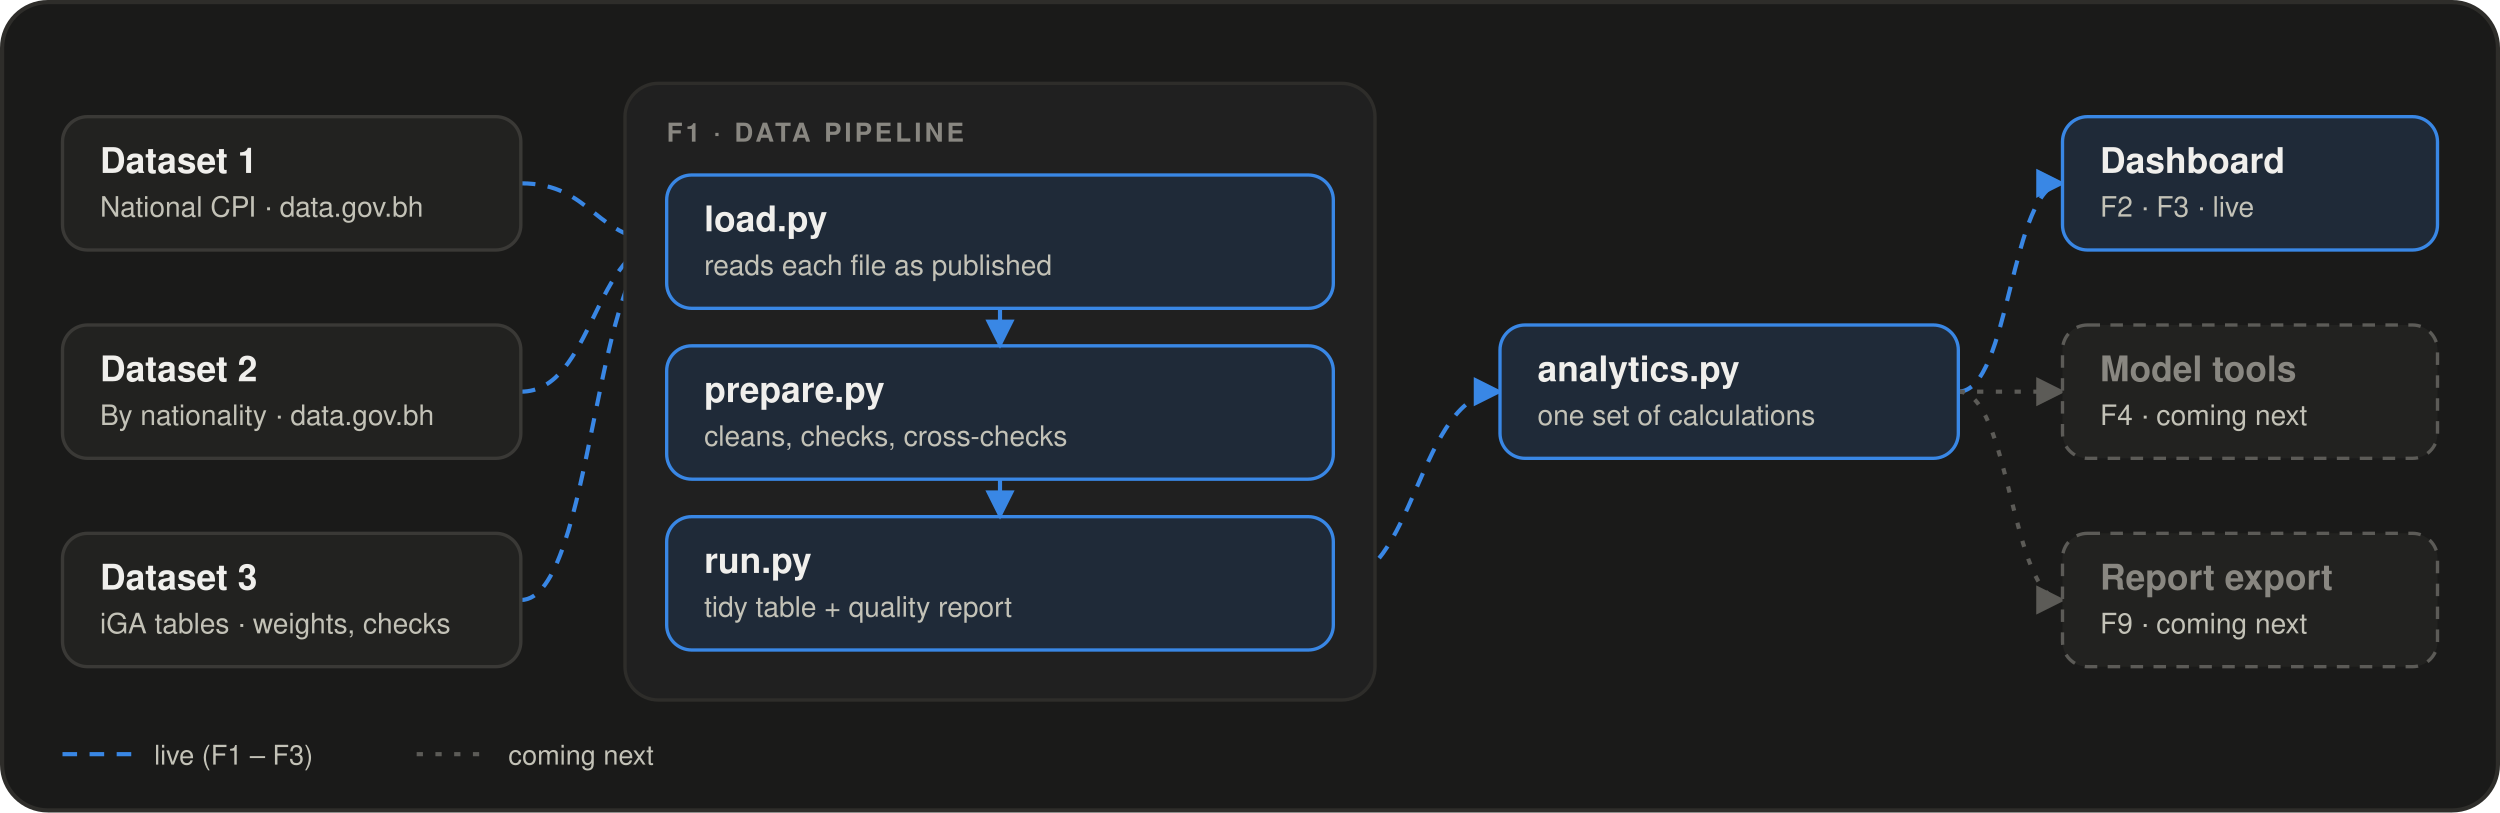
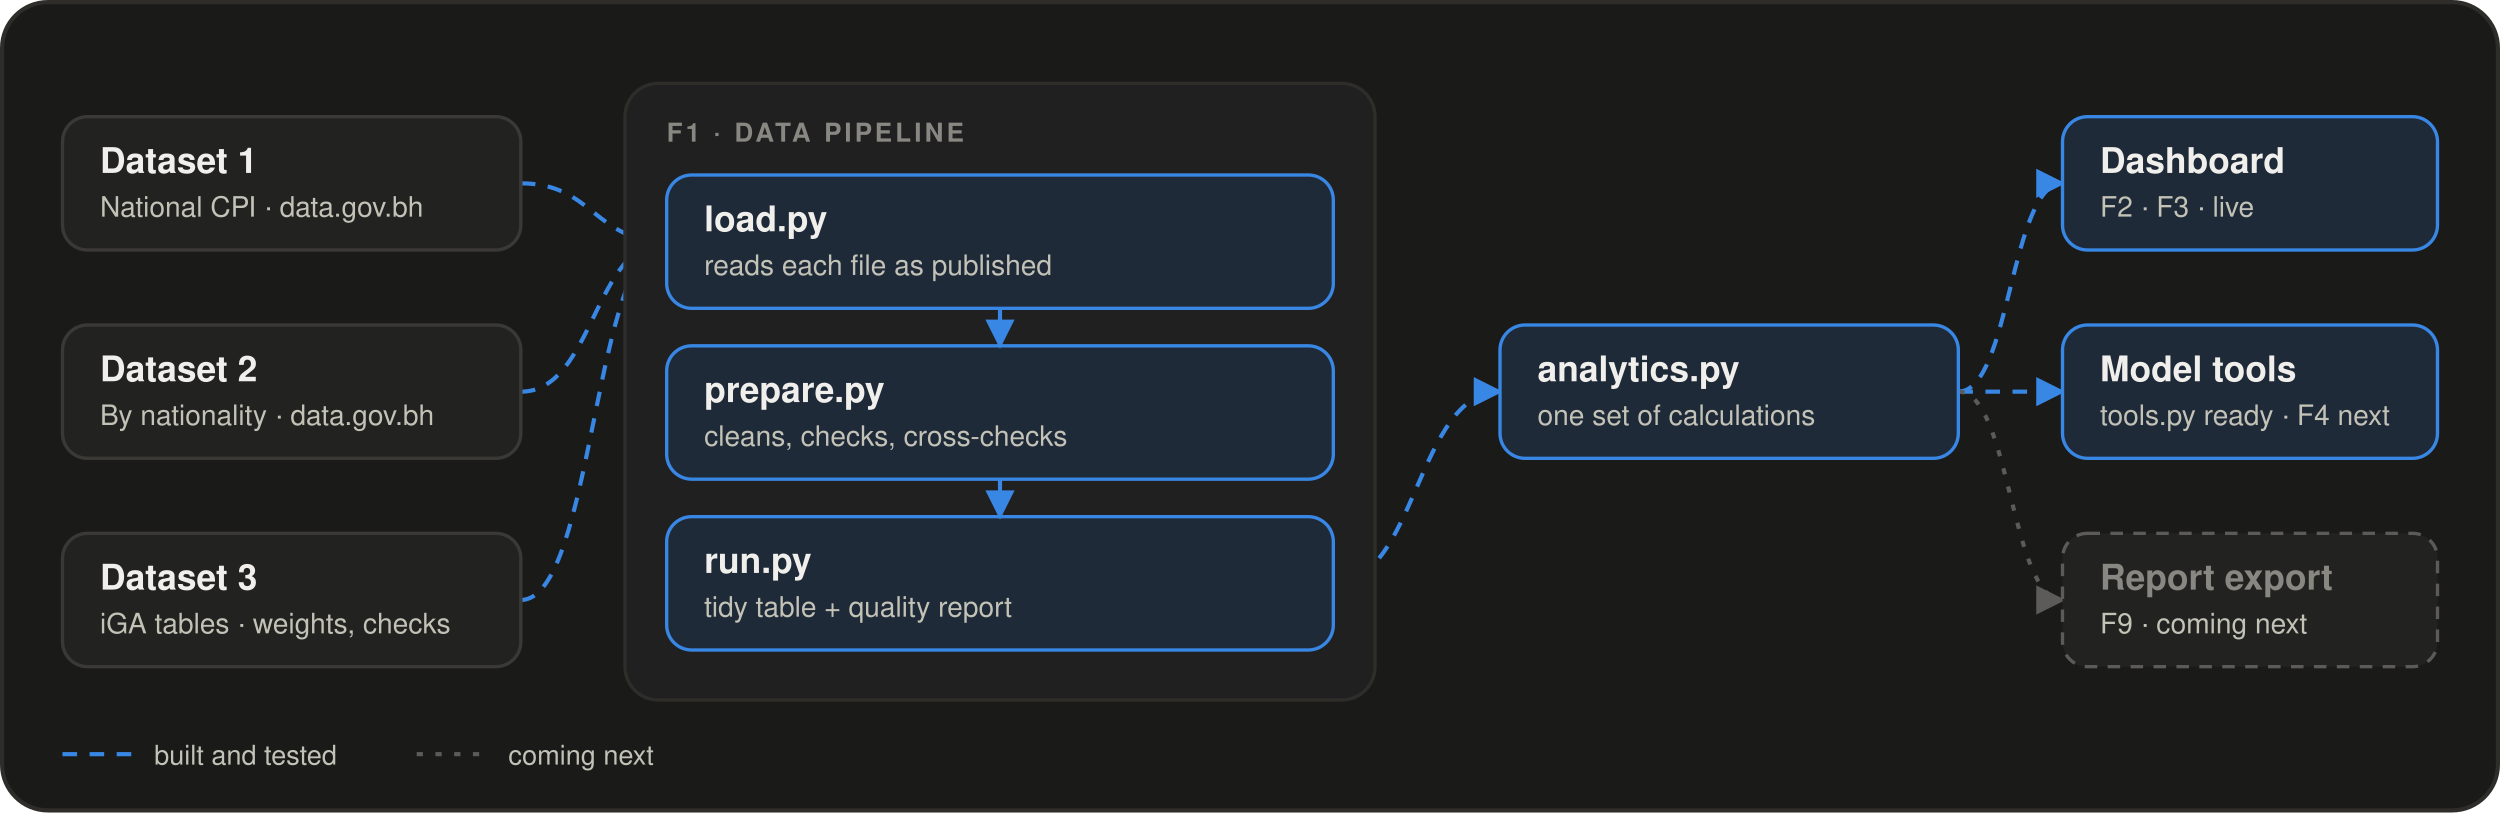
<svg xmlns="http://www.w3.org/2000/svg" viewBox="0 0 1200 390" width="1200" height="390" role="img" aria-labelledby="t d">
  <style>
  text { font-family: -apple-system, BlinkMacSystemFont, 'Segoe UI', Helvetica, Arial, sans-serif; }
  .bt { font-size: 17px; font-weight: 700; }
  .bs { font-size: 13.5px; fill: #c3c2b7; }
  .gl { font-size: 12.5px; font-weight: 700; letter-spacing: 1.5px; fill: #898781; }
  .lg { font-size: 13px; fill: #c3c2b7; }
  .flow { fill: none; stroke: #3987e5; stroke-width: 2; stroke-dasharray: 7 6; animation: flow 1.4s linear infinite; }
  .todo { fill: none; stroke: #5c5b57; stroke-width: 2; stroke-dasharray: 3 6; }
  @keyframes flow { to { stroke-dashoffset: -13; } }
  @media (prefers-reduced-motion: reduce) { .flow { animation: none; } }
</style>
  <defs>
    <marker id="ah" viewBox="0 0 10 10" refX="9" refY="5" markerWidth="7" markerHeight="7" orient="auto-start-reverse">
      <path d="M0,0 L10,5 L0,10 z" fill="#3987e5" />
    </marker>
    <marker id="aht" viewBox="0 0 10 10" refX="9" refY="5" markerWidth="7" markerHeight="7" orient="auto-start-reverse">
      <path d="M0,0 L10,5 L0,10 z" fill="#5c5b57" />
    </marker>
  </defs>
  <rect x="1" y="1" width="1198" height="388" rx="22" fill="#1a1a19" stroke="#2e2d2a" stroke-width="2" />
  <path d="M250,88 C285.0,88 285.0,116 320,116" class="flow" marker-end="url(#ah)" />
  <path d="M250,188 C285.0,188 285.0,116 320,116" class="flow" marker-end="url(#ah)" />
  <path d="M250,288 C285.0,288 285.0,116 320,116" class="flow" marker-end="url(#ah)" />
  <path d="M640,280 C680.0,280 680.0,188 720,188" class="flow" marker-end="url(#ah)" />
  <path d="M940,188 C965.0,188 965.0,88 990,88" class="flow" marker-end="url(#ah)" />
-   <path d="M940,188 C965.0,188 965.0,188 990,188" class="todo" marker-end="url(#aht)" />
+   <path d="M940,188 C965.0,188 965.0,188 990,188" class="flow" marker-end="url(#ah)" />
  <path d="M940,188 C965.0,188 965.0,288 990,288" class="todo" marker-end="url(#aht)" />
  <rect x="30" y="56" width="220" height="64" rx="12" fill="#222220" stroke="#3a3936" stroke-width="1.6" />
  <text x="48" y="83" class="bt" fill="#f0efec">Dataset 1</text>
  <text x="48" y="104" class="bs">National CPI · data.gov.bh</text>
  <rect x="30" y="156" width="220" height="64" rx="12" fill="#222220" stroke="#3a3936" stroke-width="1.6" />
  <text x="48" y="183" class="bt" fill="#f0efec">Dataset 2</text>
  <text x="48" y="204" class="bs">By nationality · data.gov.bh</text>
  <rect x="30" y="256" width="220" height="64" rx="12" fill="#222220" stroke="#3a3936" stroke-width="1.6" />
  <text x="48" y="283" class="bt" fill="#f0efec">Dataset 3</text>
  <text x="48" y="304" class="bs">iGA tables · weights, checks</text>
  <rect x="300" y="40" width="360" height="296" rx="16" fill="#202020" stroke="#2e2d2a" stroke-width="1.6" />
  <text x="320" y="68" class="gl">F1 · DATA PIPELINE</text>
  <rect x="320" y="84" width="320" height="64" rx="12" fill="#1f2a38" stroke="#3987e5" stroke-width="1.6" />
  <text x="338" y="111" class="bt" fill="#f0efec">load.py</text>
  <text x="338" y="132" class="bs">reads each file as published</text>
  <rect x="320" y="166" width="320" height="64" rx="12" fill="#1f2a38" stroke="#3987e5" stroke-width="1.6" />
  <text x="338" y="193" class="bt" fill="#f0efec">prepare.py</text>
  <text x="338" y="214" class="bs">cleans, checks, cross-checks</text>
  <rect x="320" y="248" width="320" height="64" rx="12" fill="#1f2a38" stroke="#3987e5" stroke-width="1.6" />
  <text x="338" y="275" class="bt" fill="#f0efec">run.py</text>
  <text x="338" y="296" class="bs">tidy table + quality report</text>
  <path d="M480.0,148 L480.0,166" class="flow" marker-end="url(#ah)" />
  <path d="M480.0,230 L480.0,248" class="flow" marker-end="url(#ah)" />
  <rect x="720" y="156" width="220" height="64" rx="12" fill="#1f2a38" stroke="#3987e5" stroke-width="1.6" />
  <text x="738" y="183" class="bt" fill="#f0efec">analytics.py</text>
  <text x="738" y="204" class="bs">one set of calculations</text>
  <rect x="990" y="56" width="180" height="64" rx="12" fill="#1f2a38" stroke="#3987e5" stroke-width="1.6" />
  <text x="1008" y="83" class="bt" fill="#f0efec">Dashboard</text>
  <text x="1008" y="104" class="bs">F2 · F3 · live</text>
-   <rect x="990" y="156" width="180" height="64" rx="12" fill="#222220" stroke="#5c5b57" stroke-width="1.6" stroke-dasharray="6 5" />
-   <text x="1008" y="183" class="bt" fill="#898781">Model tools</text>
-   <text x="1008" y="204" class="bs">F4 · coming next</text>
+   <rect x="990" y="156" width="180" height="64" rx="12" fill="#1f2a38" stroke="#3987e5" stroke-width="1.6" />
+   <text x="1008" y="183" class="bt" fill="#f0efec">Model tools</text>
+   <text x="1008" y="204" class="bs">tools.py ready · F4 next</text>
  <rect x="990" y="256" width="180" height="64" rx="12" fill="#222220" stroke="#5c5b57" stroke-width="1.6" stroke-dasharray="6 5" />
  <text x="1008" y="283" class="bt" fill="#898781">Report export</text>
  <text x="1008" y="304" class="bs">F9 · coming next</text>
  <g transform="translate(30 362)">
    <path d="M0,0 L34,0" class="flow" />
-     <text x="44" y="5" class="lg">live (F1 – F3)</text>
+     <text x="44" y="5" class="lg">built and tested</text>
    <path d="M170,0 L204,0" class="todo" />
    <text x="214" y="5" class="lg">coming next</text>
  </g>
</svg>
